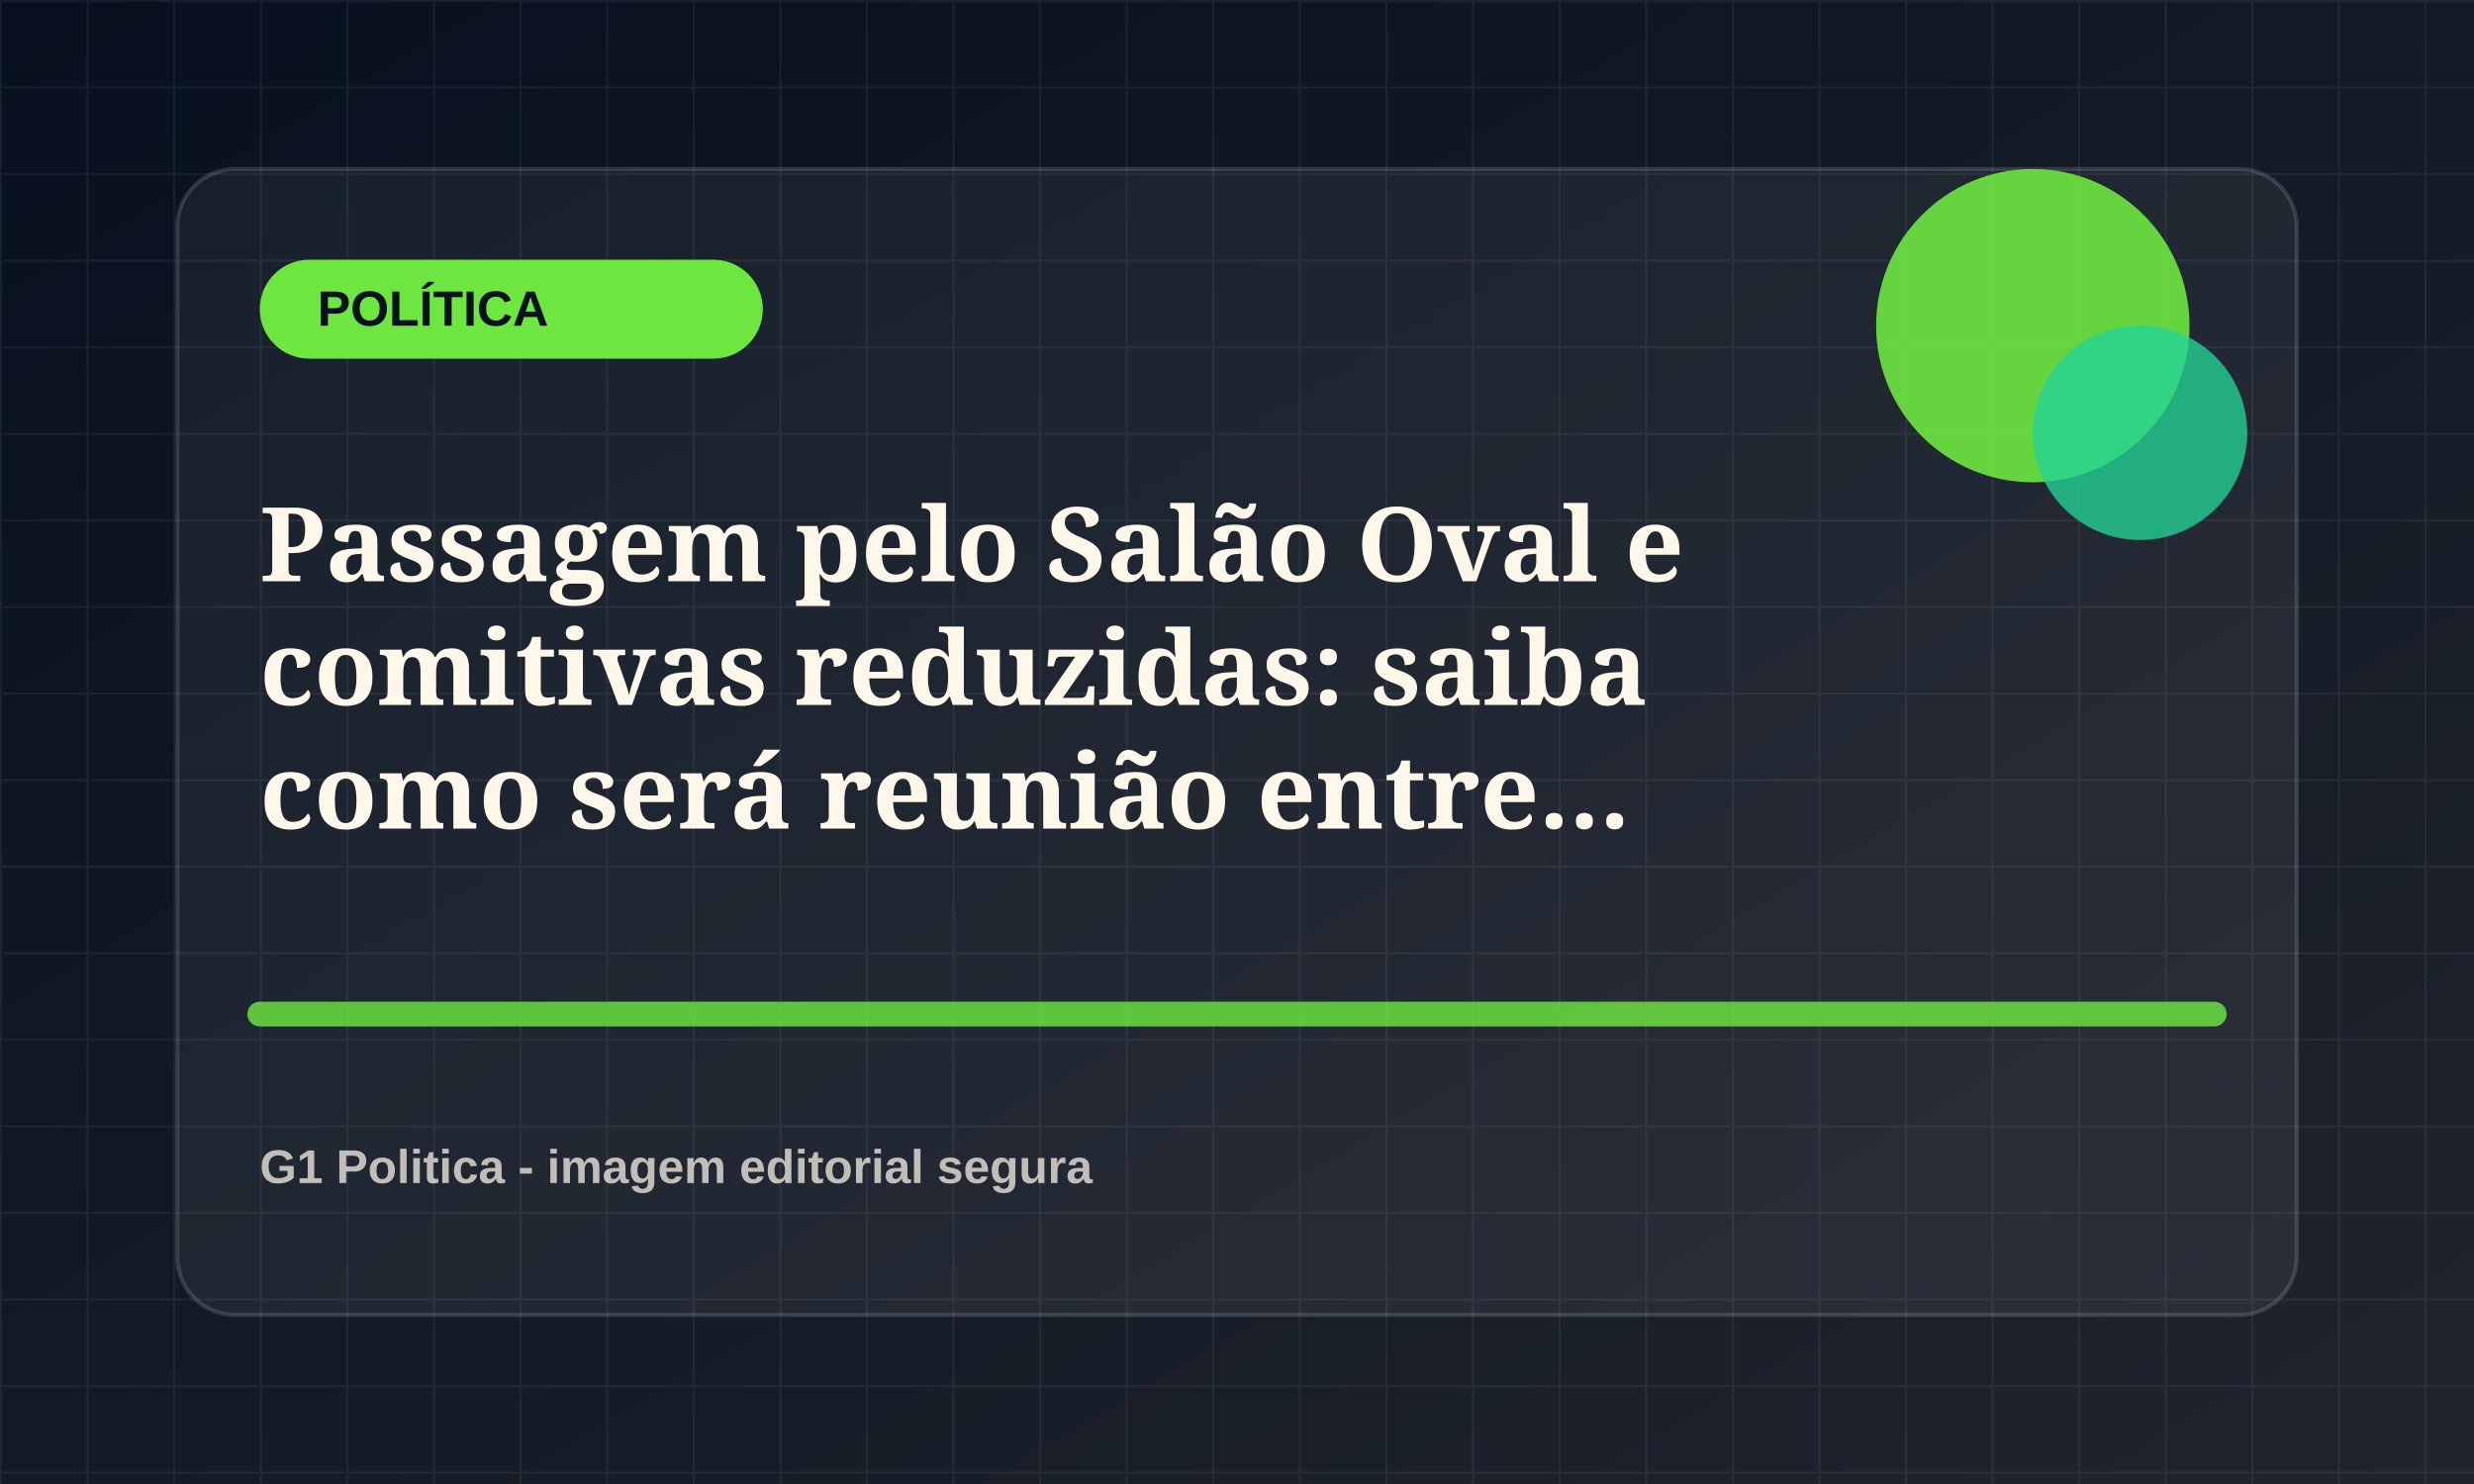
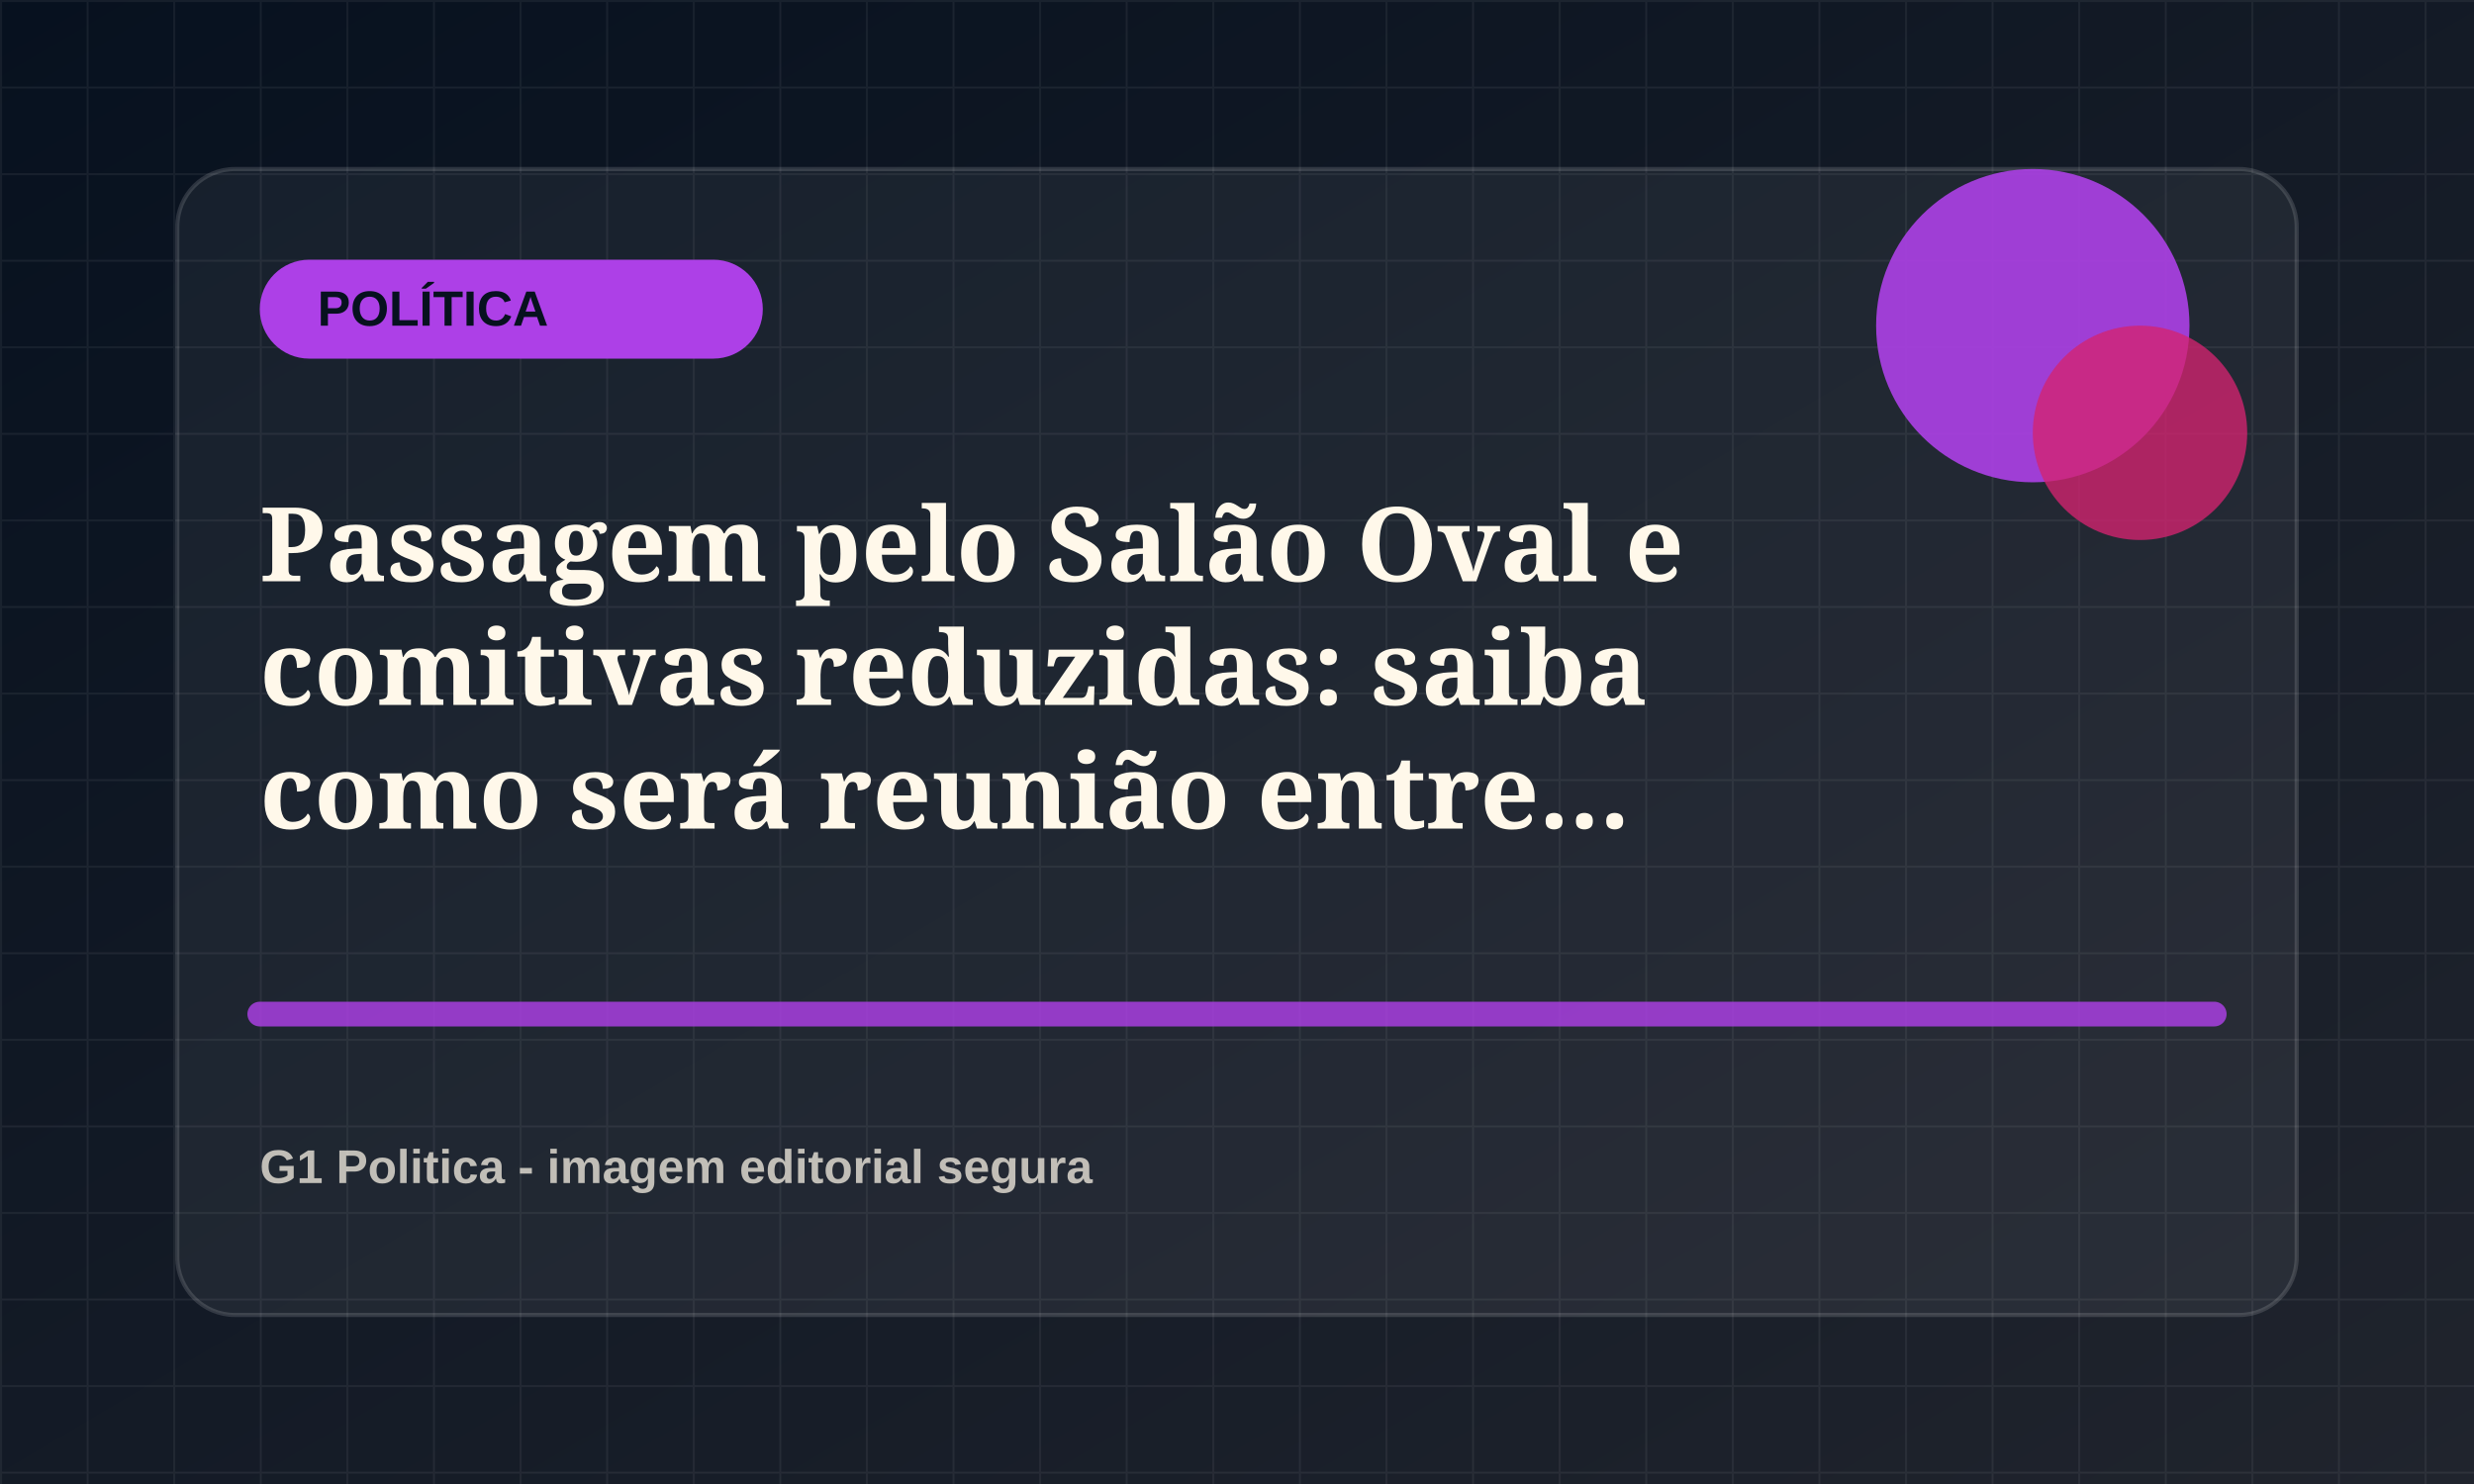
<svg xmlns="http://www.w3.org/2000/svg" viewBox="0 0 1200 720">
  <defs>
    <linearGradient id="bg" x1="0" x2="1" y1="0" y2="1">
      <stop offset="0" stop-color="#07111f" />
      <stop offset="1" stop-color="#20242d" />
    </linearGradient>
    <pattern id="grid" width="42" height="42" patternUnits="userSpaceOnUse">
      <path d="M42 0H0v42" fill="none" stroke="rgba(255,255,255,.055)" stroke-width="2" />
    </pattern>
  </defs>
  <rect width="1200" height="720" fill="url(#bg)" />
  <rect width="1200" height="720" fill="url(#grid)" />
  <rect x="86" y="82" width="1028" height="556" rx="28" fill="rgba(255,255,255,.055)" stroke="rgba(255,255,255,.14)" stroke-width="2" />
-   <rect x="126" y="126" width="244" height="48" rx="24" fill="hsl(104 78% 58%)" />
+   <rect x="126" y="126" width="244" height="48" rx="24" fill="hsl(279 78% 58%)" />
  <text x="154" y="158" fill="#07111f" font-family="Arial, sans-serif" font-size="24" font-weight="800">POLÍTICA</text>
-   <circle cx="986" cy="158" r="76" fill="hsl(104 78% 58%)" opacity=".9" />
-   <circle cx="1038" cy="210" r="52" fill="hsl(159 72% 48%)" opacity=".78" />
-   <path d="M126 492h948" stroke="hsl(104 78% 58%)" stroke-width="12" stroke-linecap="round" opacity=".82" />
+   <circle cx="986" cy="158" r="76" fill="hsl(279 78% 58%)" opacity=".9" />
+   <circle cx="1038" cy="210" r="52" fill="hsl(334 72% 48%)" opacity=".78" />
+   <path d="M126 492h948" stroke="hsl(279 78% 58%)" stroke-width="12" stroke-linecap="round" opacity=".82" />
  <text x="126" y="282" fill="#fff8ea" font-family="Georgia, serif" font-size="50" font-weight="700">
    <tspan x="126" dy="0">Passagem pelo Salão Oval e</tspan>
    <tspan x="126" dy="60">comitivas reduzidas: saiba</tspan>
    <tspan x="126" dy="60">como será reunião entre...</tspan>
  </text>
  <text x="126" y="574" fill="rgba(255,248,234,.72)" font-family="Arial, sans-serif" font-size="23" font-weight="700">G1 Politica - imagem editorial segura</text>
</svg>
